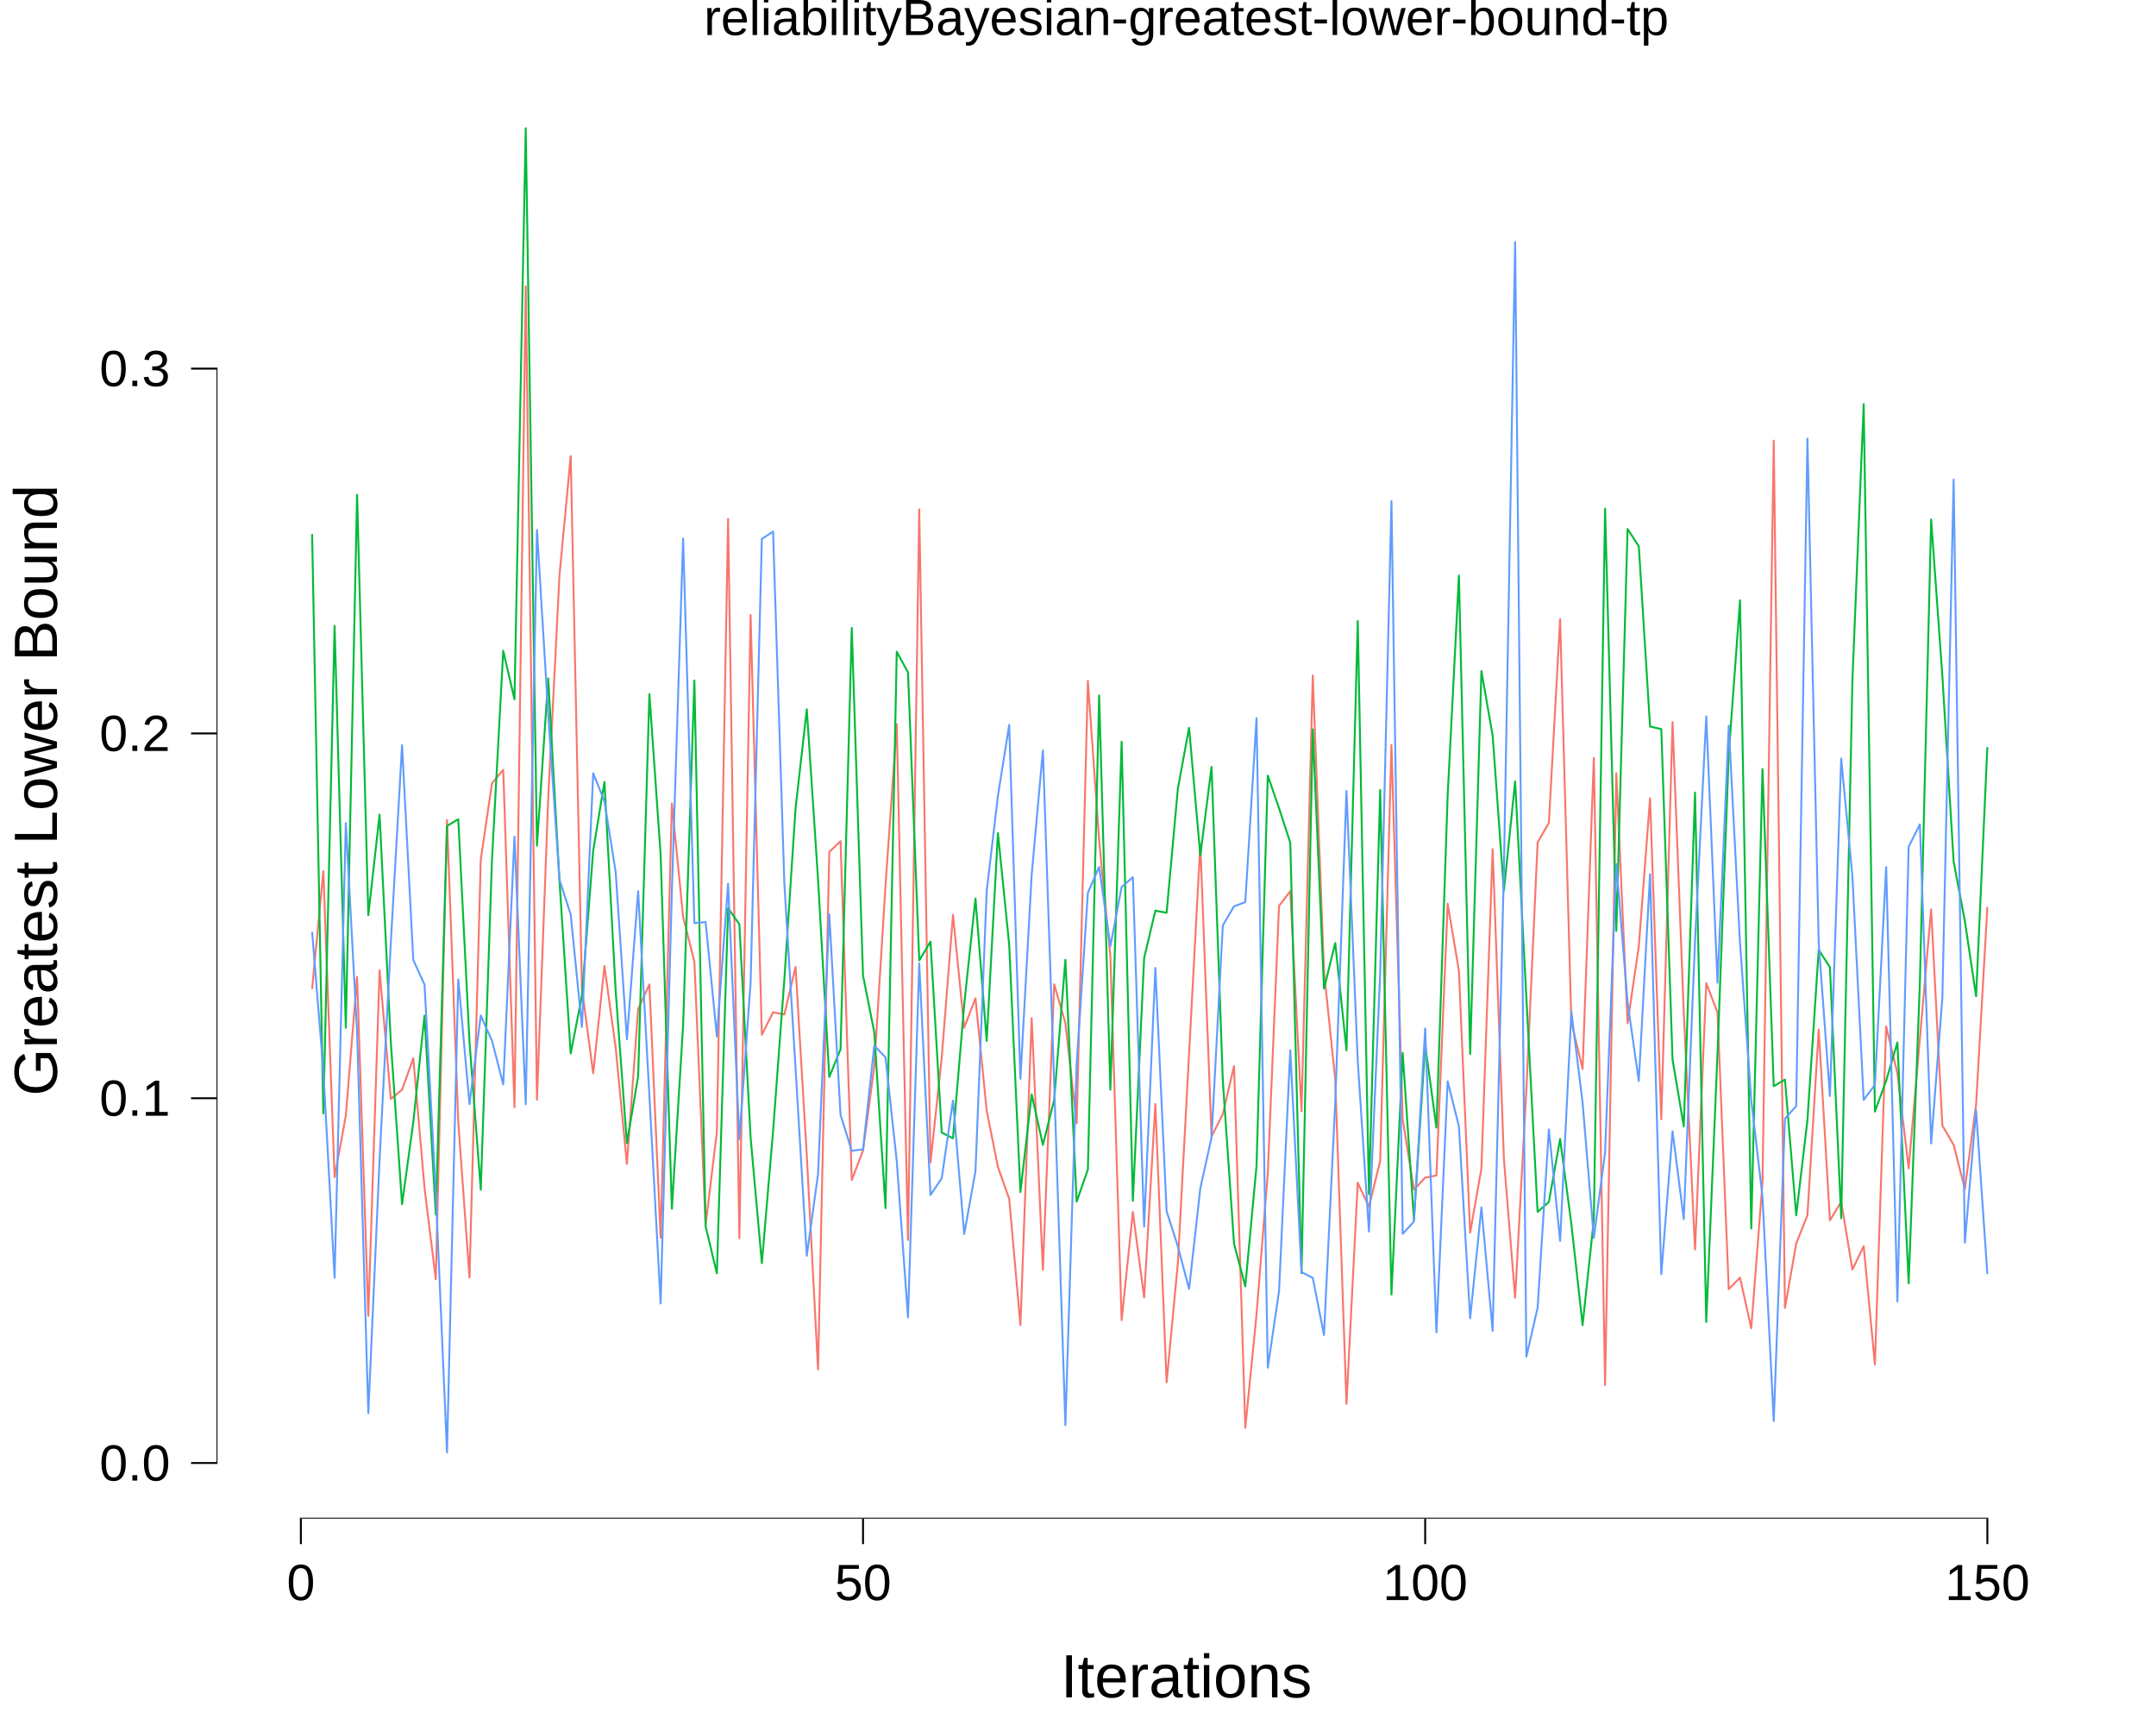
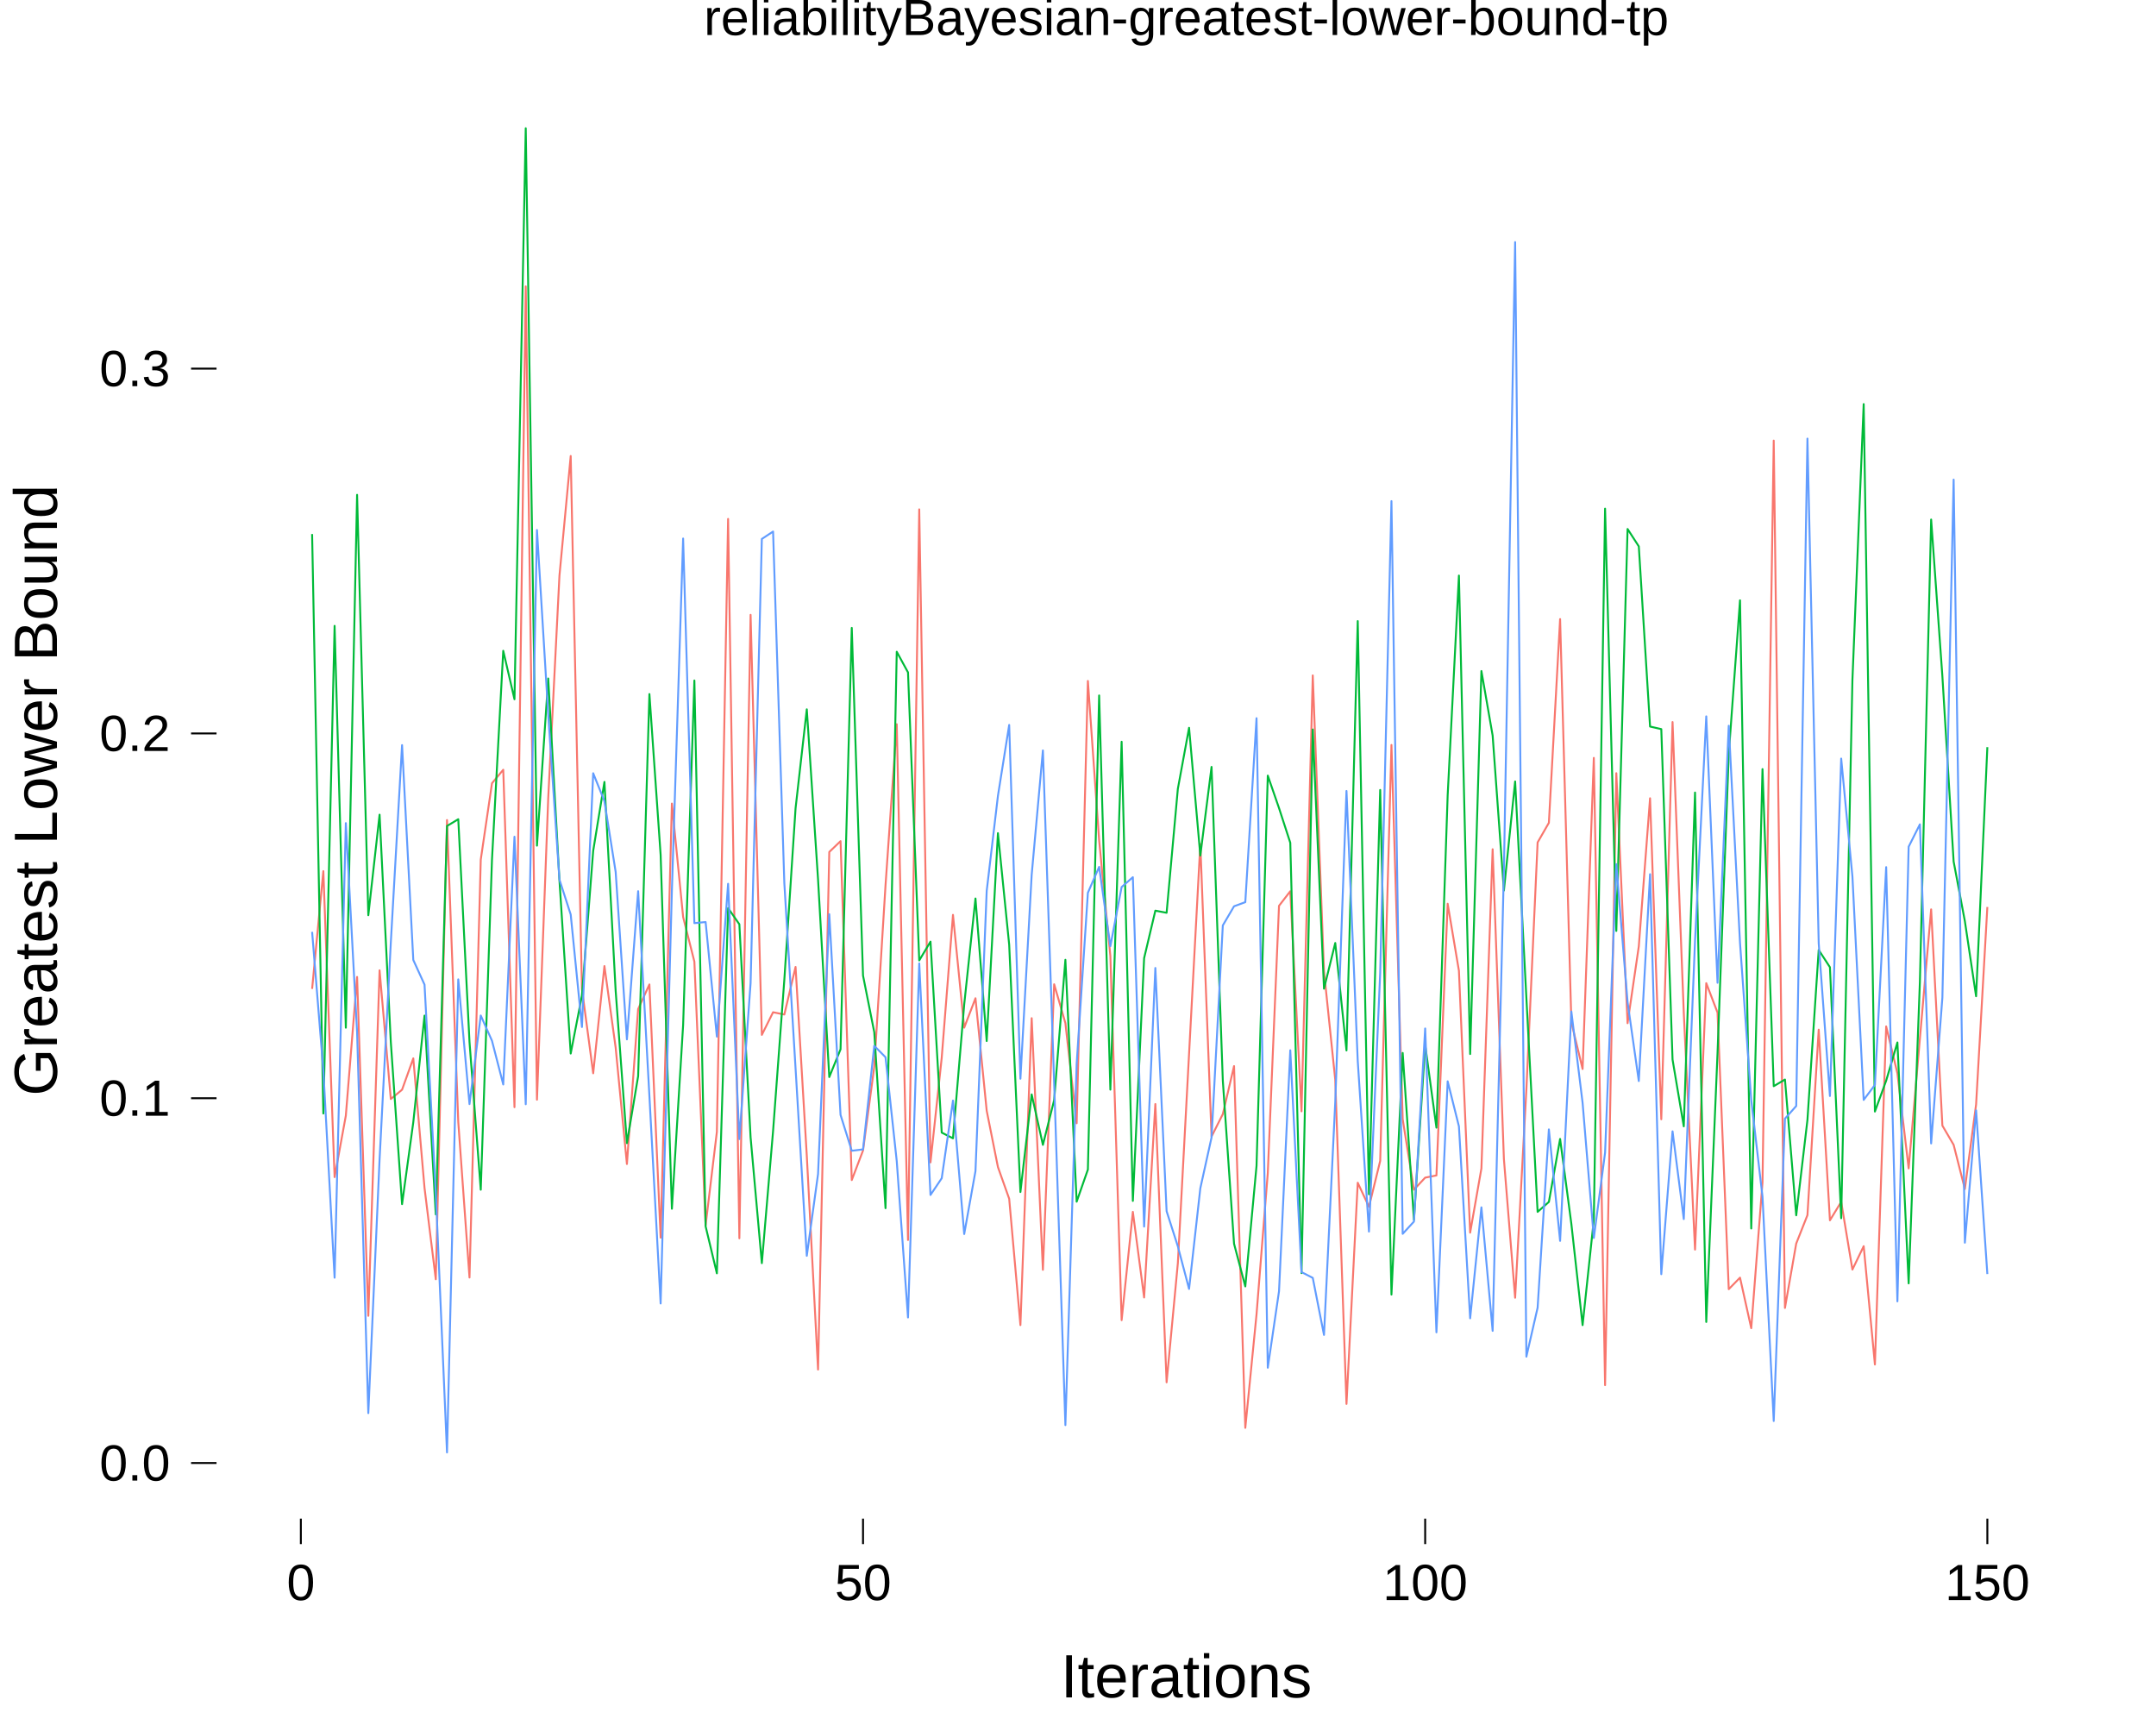
<svg xmlns="http://www.w3.org/2000/svg" viewBox="0 0 720.00 576.00">
  <defs>
    <style type="text/css">
    line, polyline, polygon, path, rect, circle {
      fill: none;
      stroke: #000000;
      stroke-linecap: round;
      stroke-linejoin: round;
      stroke-miterlimit: 10.00;
    }
  </style>
  </defs>
  <rect width="100%" height="100%" style="stroke: none; fill: #FFFFFF;" />
  <rect x="0.00" y="0.00" width="720.00" height="576.00" style="stroke-width: 10.67; stroke: none;" />
  <defs>
    <clipPath id="cpNzIuMzF8NzIwLjAwfDUwNy4xMHwyMC43MQ==">
      <rect x="72.31" y="20.71" width="647.69" height="486.38" />
    </clipPath>
  </defs>
  <rect x="72.31" y="20.71" width="647.69" height="486.38" style="stroke-width: 10.67; stroke: none;" clip-path="url(#cpNzIuMzF8NzIwLjAwfDUwNy4xMHwyMC43MQ==)" />
  <polyline points="104.23,330.21 107.98,290.88 111.74,393.05 115.49,372.54 119.25,326.21 123.00,439.37 126.76,324.00 130.51,366.97 134.27,363.87 138.02,353.40 141.77,396.66 145.53,427.16 149.28,273.82 153.04,374.65 156.79,426.58 160.55,287.05 164.30,261.54 168.06,257.03 171.81,369.70 175.57,95.62 179.32,367.21 183.08,266.51 186.83,192.24 190.59,152.26 194.34,330.20 198.10,358.38 201.85,322.58 205.60,349.82 209.36,388.68 213.11,336.93 216.87,328.72 220.62,413.26 224.38,268.32 228.13,306.18 231.89,321.11 235.64,409.12 239.40,377.95 243.15,173.27 246.91,413.48 250.66,205.30 254.42,345.56 258.17,338.00 261.93,338.76 265.68,322.87 269.43,385.90 273.19,457.31 276.94,284.48 280.70,280.87 284.45,394.04 288.21,384.16 291.96,356.20 295.72,295.65 299.47,241.82 303.23,414.05 306.98,170.08 310.74,388.14 314.49,353.18 318.25,305.48 322.00,343.15 325.76,333.33 329.51,370.88 333.26,389.69 337.02,400.28 340.77,442.47 344.53,339.98 348.28,424.01 352.04,328.66 355.79,341.63 359.55,375.07 363.30,227.38 367.06,280.62 370.81,319.24 374.57,440.82 378.32,404.66 382.08,433.25 385.83,368.65 389.59,461.58 393.34,421.84 397.09,351.90 400.85,281.81 404.60,379.50 408.36,372.01 412.11,355.98 415.87,476.78 419.62,438.89 423.38,391.68 427.13,302.46 430.89,297.60 434.64,371.09 438.40,225.53 442.15,324.33 445.91,360.55 449.66,468.79 453.42,394.93 457.17,402.97 460.92,387.63 464.68,248.75 468.43,373.71 472.19,397.25 475.94,393.23 479.70,392.49 483.45,301.77 487.21,324.15 490.96,411.60 494.72,390.16 498.47,283.57 502.23,387.02 505.98,433.33 509.74,363.80 513.49,281.29 517.25,274.75 521.00,206.72 524.76,341.34 528.51,356.95 532.26,253.07 536.02,462.52 539.77,258.18 543.53,341.66 547.28,316.00 551.04,266.55 554.79,373.74 558.55,241.10 562.30,338.15 566.06,417.26 569.81,328.29 573.57,338.11 577.32,430.47 581.08,426.62 584.83,443.50 588.59,394.80 592.34,147.12 596.09,436.74 599.85,415.24 603.60,405.75 607.36,343.81 611.11,407.48 614.87,401.31 618.62,423.92 622.38,416.12 626.13,455.62 629.89,342.74 633.64,358.39 637.40,390.14 641.15,346.84 644.91,303.65 648.66,375.85 652.42,382.28 656.17,397.02 659.92,368.79 663.68,302.85 " style="stroke-width: 0.64; stroke: #F8766D; stroke-linecap: butt;" clip-path="url(#cpNzIuMzF8NzIwLjAwfDUwNy4xMHwyMC43MQ==)" />
  <polyline points="104.23,178.33 107.98,371.81 111.74,208.98 115.49,343.16 119.25,165.23 123.00,305.61 126.76,272.03 130.51,347.93 134.27,402.08 138.02,374.73 141.77,339.12 145.53,405.51 149.28,275.81 153.04,273.55 156.79,347.91 160.55,397.26 164.30,287.05 168.06,217.31 171.81,233.49 175.57,42.82 179.32,282.37 183.08,226.55 186.83,293.94 190.59,351.79 194.34,332.44 198.10,284.08 201.85,261.09 205.60,330.84 209.36,381.72 213.11,359.32 216.87,231.76 220.62,285.47 224.38,403.62 228.13,342.28 231.89,227.23 235.64,409.49 239.40,425.18 243.15,303.23 246.91,308.63 250.66,379.77 254.42,421.78 258.17,377.67 261.93,327.15 265.68,269.90 269.43,236.85 273.19,293.68 276.94,359.64 280.70,350.37 284.45,209.67 288.21,325.76 291.96,344.66 295.72,403.43 299.47,217.63 303.23,224.52 306.98,320.70 310.74,314.42 314.49,378.19 318.25,380.10 322.00,335.40 325.76,300.02 329.51,347.61 333.26,278.20 337.02,315.45 340.77,398.03 344.53,365.44 348.28,382.28 352.04,367.34 355.79,320.49 359.55,401.26 363.30,390.53 367.06,232.22 370.81,363.84 374.57,247.68 378.32,401.00 382.08,319.94 385.83,304.08 389.59,304.79 393.34,263.42 397.09,243.02 400.85,285.67 404.60,256.08 408.36,360.81 412.11,415.30 415.87,429.55 419.62,389.30 423.38,258.99 427.13,269.83 430.89,281.41 434.64,425.11 438.40,243.58 442.15,330.13 445.91,314.88 449.66,350.76 453.42,207.39 457.17,398.78 460.92,263.77 464.68,432.27 468.43,351.59 472.19,407.27 475.94,348.90 479.70,376.54 483.45,265.58 487.21,192.19 490.96,351.95 494.72,224.07 498.47,245.60 502.23,297.36 505.98,260.94 509.74,333.24 513.49,404.66 517.25,401.34 521.00,380.31 524.76,408.69 528.51,442.48 532.26,407.29 536.02,169.84 539.77,310.85 543.53,176.64 547.28,182.44 551.04,242.60 554.79,243.46 558.55,353.81 562.30,376.10 566.06,264.64 569.81,441.42 573.57,351.65 577.32,251.78 581.08,200.45 584.83,410.21 588.59,256.81 592.34,362.69 596.09,360.47 599.85,405.81 603.60,373.94 607.36,317.21 611.11,322.97 614.87,406.78 618.62,227.03 622.38,134.93 626.13,371.16 629.89,360.84 633.64,348.09 637.40,428.54 641.15,327.90 644.91,173.48 648.66,225.80 652.42,287.69 656.17,307.59 659.92,332.66 663.68,249.48 " style="stroke-width: 0.64; stroke: #00BA38; stroke-linecap: butt;" clip-path="url(#cpNzIuMzF8NzIwLjAwfDUwNy4xMHwyMC43MQ==)" />
  <polyline points="104.23,311.16 107.98,357.41 111.74,426.64 115.49,274.85 119.25,344.66 123.00,471.86 126.76,387.13 130.51,314.79 134.27,248.80 138.02,320.54 141.77,328.78 145.53,398.17 149.28,484.99 153.04,327.02 156.79,368.67 160.55,339.09 164.30,347.53 168.06,362.12 171.81,279.39 175.57,368.72 179.32,176.98 183.08,238.56 186.83,293.71 190.59,305.38 194.34,342.93 198.10,258.20 201.85,267.51 205.60,291.14 209.36,347.06 213.11,297.58 216.87,365.96 220.62,435.25 224.38,297.25 228.13,179.82 231.89,308.25 235.64,307.88 239.40,346.14 243.15,295.11 246.91,380.36 250.66,328.27 254.42,179.96 258.17,177.49 261.93,294.91 265.68,356.78 269.43,419.33 273.19,392.00 276.94,305.26 280.70,372.28 284.45,384.26 288.21,383.79 291.96,349.22 295.72,353.02 299.47,387.73 303.23,439.92 306.98,321.69 310.74,399.01 314.49,393.43 318.25,367.49 322.00,412.06 325.76,391.05 329.51,297.49 333.26,265.75 337.02,242.07 340.77,360.20 344.53,292.12 348.28,250.58 352.04,361.67 355.79,475.86 359.55,355.30 363.30,298.11 367.06,289.46 370.81,315.94 374.57,296.19 378.32,292.91 382.08,409.57 385.83,323.22 389.59,404.44 393.34,416.15 397.09,430.39 400.85,396.78 404.60,379.81 408.36,309.01 412.11,302.62 415.87,301.24 419.62,239.82 423.38,456.70 427.13,431.17 430.89,350.70 434.64,424.77 438.40,426.70 442.15,445.75 445.91,368.00 449.66,264.11 453.42,354.25 457.17,411.24 460.92,324.84 464.68,167.33 468.43,411.99 472.19,407.90 475.94,343.42 479.70,444.88 483.45,361.06 487.21,376.11 490.96,440.20 494.72,403.15 498.47,444.39 502.23,290.53 505.98,80.84 509.74,453.00 513.49,436.65 517.25,377.12 521.00,414.34 524.76,337.77 528.51,368.24 532.26,413.37 536.02,384.89 539.77,288.55 543.53,334.62 547.28,360.97 551.04,291.91 554.79,425.47 558.55,377.77 562.30,407.06 566.06,314.11 569.81,239.20 573.57,328.16 577.32,242.34 581.08,314.86 584.83,367.31 588.59,399.58 592.34,474.49 596.09,373.53 599.85,369.31 603.60,146.45 607.36,314.96 611.11,365.97 614.87,253.30 618.62,292.67 622.38,367.27 626.13,362.26 629.89,289.55 633.64,434.54 637.40,282.73 641.15,275.26 644.91,381.81 648.66,333.13 652.42,160.15 656.17,414.95 659.92,370.76 663.68,425.43 " style="stroke-width: 0.64; stroke: #619CFF; stroke-linecap: butt;" clip-path="url(#cpNzIuMzF8NzIwLjAwfDUwNy4xMHwyMC43MQ==)" />
-   <line x1="100.15" y1="507.10" x2="664.00" y2="507.10" style="stroke-width: 0.64; stroke-linecap: butt;" clip-path="url(#cpNzIuMzF8NzIwLjAwfDUwNy4xMHwyMC43MQ==)" />
-   <line x1="72.31" y1="488.84" x2="72.31" y2="122.77" style="stroke-width: 0.64; stroke-linecap: butt;" clip-path="url(#cpNzIuMzF8NzIwLjAwfDUwNy4xMHwyMC43MQ==)" />
  <rect x="72.31" y="20.71" width="647.69" height="486.38" style="stroke-width: 0.00; stroke: none;" clip-path="url(#cpNzIuMzF8NzIwLjAwfDUwNy4xMHwyMC43MQ==)" />
  <defs>
    <clipPath id="cpMC4wMHw3MjAuMDB8NTc2LjAwfDAuMDA=">
      <rect x="0.00" y="0.00" width="720.00" height="576.00" />
    </clipPath>
  </defs>
  <polyline points="72.31,507.10 72.31,20.71 " style="stroke-width: 0.00; stroke: none; stroke-linecap: butt;" clip-path="url(#cpMC4wMHw3MjAuMDB8NTc2LjAwfDAuMDA=)" />
  <g clip-path="url(#cpMC4wMHw3MjAuMDB8NTc2LjAwfDAuMDA=)">
    <text x="33.21" y="494.38" style="font-size: 17.00px; font-family: Liberation Sans;" textLength="23.62px" lengthAdjust="spacingAndGlyphs">0.0</text>
  </g>
  <g clip-path="url(#cpMC4wMHw3MjAuMDB8NTc2LjAwfDAuMDA=)">
    <text x="33.21" y="372.56" style="font-size: 17.00px; font-family: Liberation Sans;" textLength="23.62px" lengthAdjust="spacingAndGlyphs">0.1</text>
  </g>
  <g clip-path="url(#cpMC4wMHw3MjAuMDB8NTc2LjAwfDAuMDA=)">
    <text x="33.21" y="250.75" style="font-size: 17.00px; font-family: Liberation Sans;" textLength="23.62px" lengthAdjust="spacingAndGlyphs">0.2</text>
  </g>
  <g clip-path="url(#cpMC4wMHw3MjAuMDB8NTc2LjAwfDAuMDA=)">
    <text x="33.21" y="128.94" style="font-size: 17.00px; font-family: Liberation Sans;" textLength="23.62px" lengthAdjust="spacingAndGlyphs">0.3</text>
  </g>
  <polyline points="63.81,488.52 72.31,488.52 " style="stroke-width: 0.64; stroke-linecap: butt;" clip-path="url(#cpMC4wMHw3MjAuMDB8NTc2LjAwfDAuMDA=)" />
  <polyline points="63.81,366.71 72.31,366.71 " style="stroke-width: 0.64; stroke-linecap: butt;" clip-path="url(#cpMC4wMHw3MjAuMDB8NTc2LjAwfDAuMDA=)" />
  <polyline points="63.81,244.90 72.31,244.90 " style="stroke-width: 0.64; stroke-linecap: butt;" clip-path="url(#cpMC4wMHw3MjAuMDB8NTc2LjAwfDAuMDA=)" />
  <polyline points="63.81,123.09 72.31,123.09 " style="stroke-width: 0.64; stroke-linecap: butt;" clip-path="url(#cpMC4wMHw3MjAuMDB8NTc2LjAwfDAuMDA=)" />
  <polyline points="72.31,507.10 720.00,507.10 " style="stroke-width: 0.00; stroke: none; stroke-linecap: butt;" clip-path="url(#cpMC4wMHw3MjAuMDB8NTc2LjAwfDAuMDA=)" />
  <polyline points="100.47,515.60 100.47,507.10 " style="stroke-width: 0.64; stroke-linecap: butt;" clip-path="url(#cpMC4wMHw3MjAuMDB8NTc2LjAwfDAuMDA=)" />
  <polyline points="288.21,515.60 288.21,507.10 " style="stroke-width: 0.64; stroke-linecap: butt;" clip-path="url(#cpMC4wMHw3MjAuMDB8NTc2LjAwfDAuMDA=)" />
  <polyline points="475.94,515.60 475.94,507.10 " style="stroke-width: 0.64; stroke-linecap: butt;" clip-path="url(#cpMC4wMHw3MjAuMDB8NTc2LjAwfDAuMDA=)" />
  <polyline points="663.68,515.60 663.68,507.10 " style="stroke-width: 0.64; stroke-linecap: butt;" clip-path="url(#cpMC4wMHw3MjAuMDB8NTc2LjAwfDAuMDA=)" />
  <g clip-path="url(#cpMC4wMHw3MjAuMDB8NTc2LjAwfDAuMDA=)">
    <text x="95.75" y="534.28" style="font-size: 17.00px; font-family: Liberation Sans;" textLength="9.45px" lengthAdjust="spacingAndGlyphs">0</text>
  </g>
  <g clip-path="url(#cpMC4wMHw3MjAuMDB8NTc2LjAwfDAuMDA=)">
    <text x="278.76" y="534.28" style="font-size: 17.00px; font-family: Liberation Sans;" textLength="18.91px" lengthAdjust="spacingAndGlyphs">50</text>
  </g>
  <g clip-path="url(#cpMC4wMHw3MjAuMDB8NTc2LjAwfDAuMDA=)">
    <text x="461.76" y="534.28" style="font-size: 17.00px; font-family: Liberation Sans;" textLength="28.36px" lengthAdjust="spacingAndGlyphs">100</text>
  </g>
  <g clip-path="url(#cpMC4wMHw3MjAuMDB8NTc2LjAwfDAuMDA=)">
    <text x="649.50" y="534.28" style="font-size: 17.00px; font-family: Liberation Sans;" textLength="28.36px" lengthAdjust="spacingAndGlyphs">150</text>
  </g>
  <g clip-path="url(#cpMC4wMHw3MjAuMDB8NTc2LjAwfDAuMDA=)">
    <text x="354.20" y="566.78" style="font-size: 20.40px; font-family: Liberation Sans;" textLength="83.92px" lengthAdjust="spacingAndGlyphs">Iterations</text>
  </g>
  <g clip-path="url(#cpMC4wMHw3MjAuMDB8NTc2LjAwfDAuMDA=)">
    <text transform="translate(19.01,365.95) rotate(-90)" style="font-size: 20.40px; font-family: Liberation Sans;" textLength="204.09px" lengthAdjust="spacingAndGlyphs">Greatest Lower Bound</text>
  </g>
  <g clip-path="url(#cpMC4wMHw3MjAuMDB8NTc2LjAwfDAuMDA=)">
    <text x="235.07" y="11.70" style="font-size: 17.00px; font-family: Liberation Sans;" textLength="322.17px" lengthAdjust="spacingAndGlyphs">reliabilityBayesian-greatest-lower-bound-tp</text>
  </g>
</svg>
